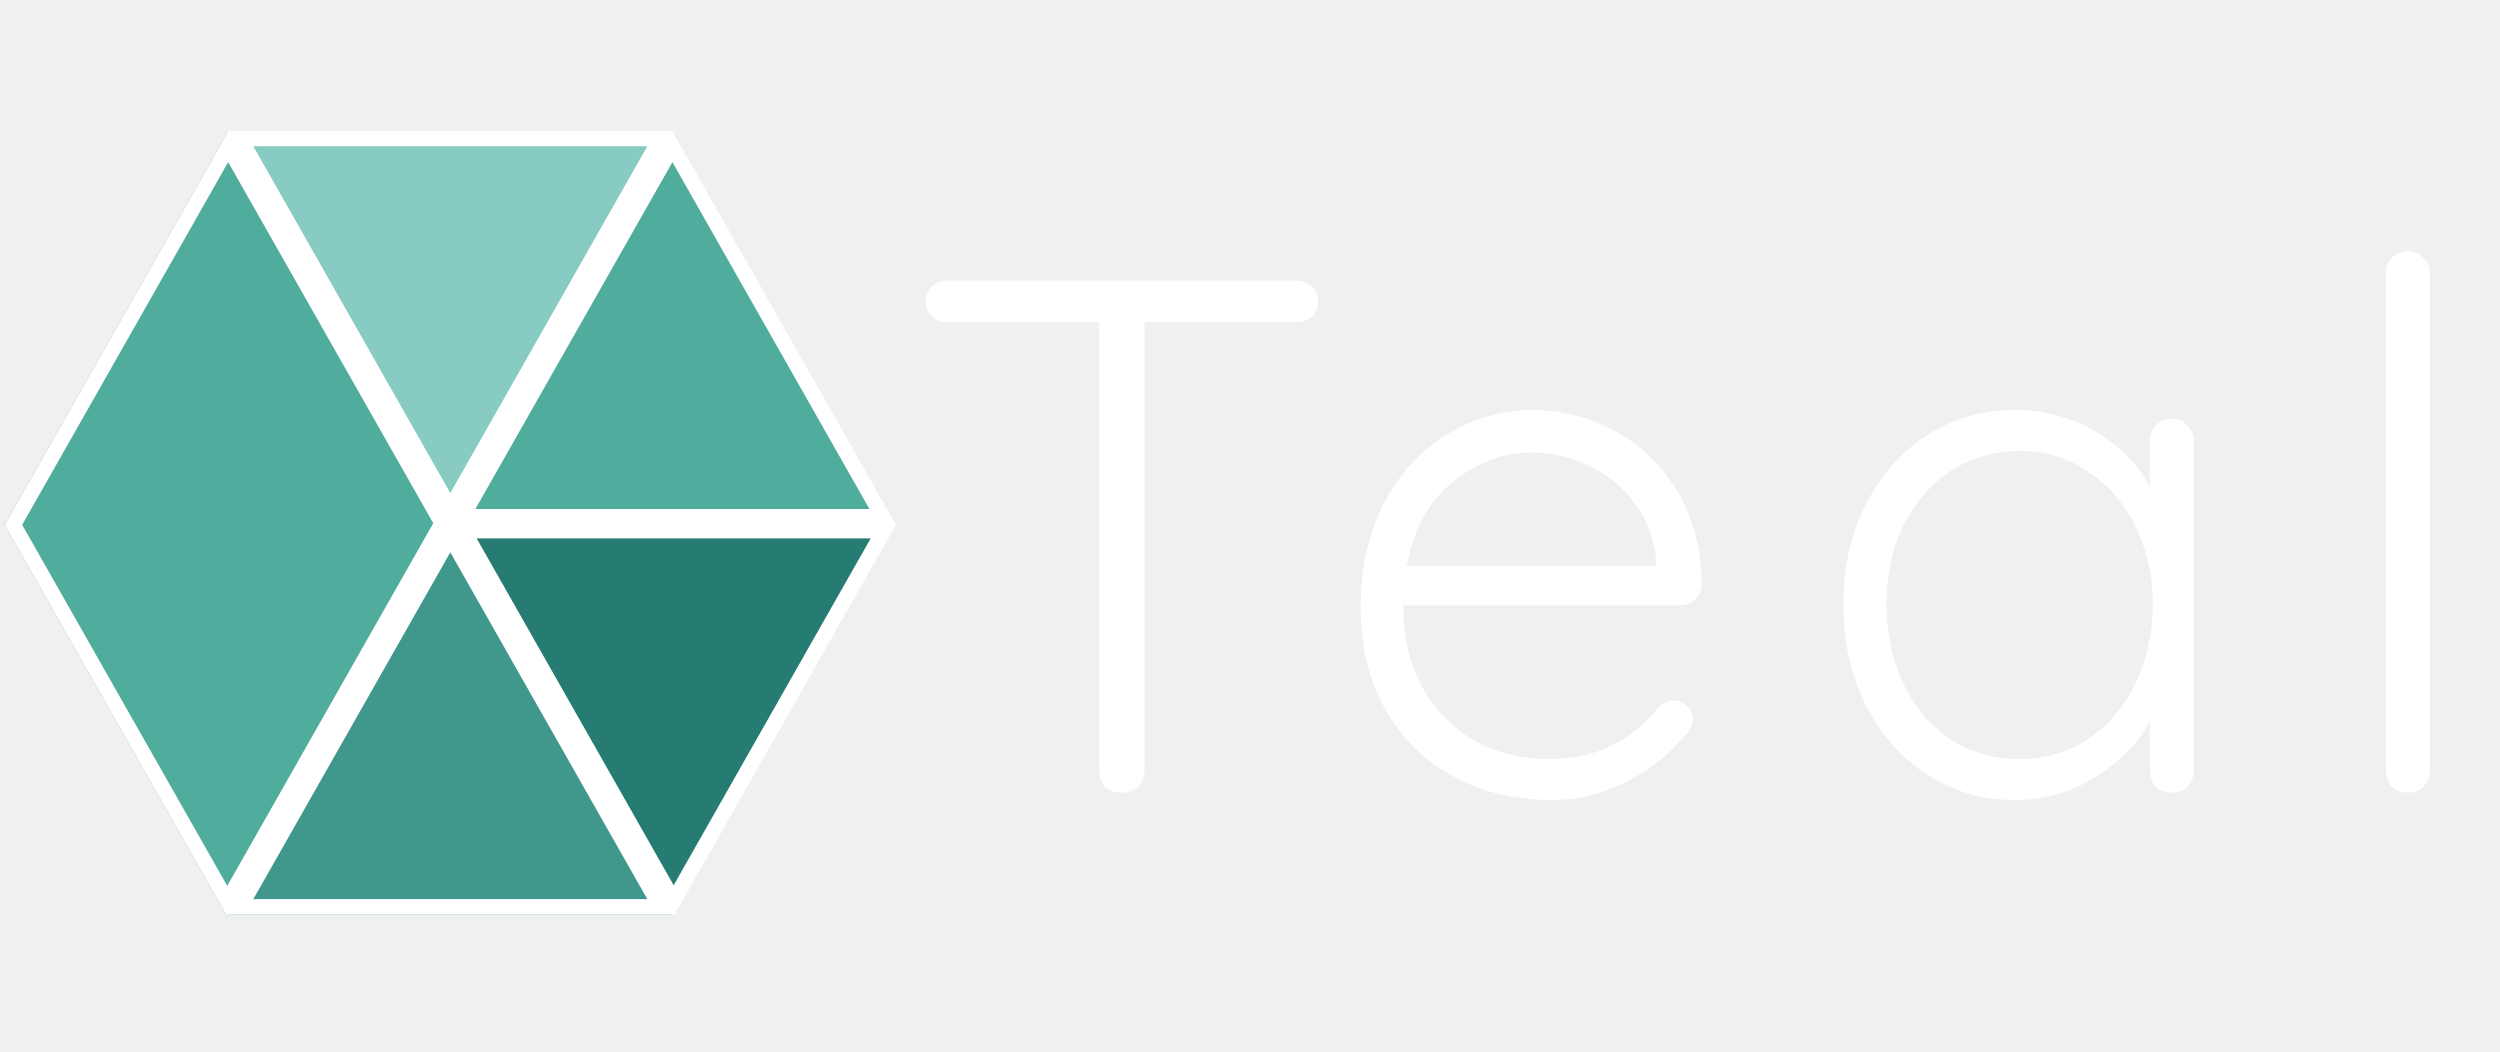
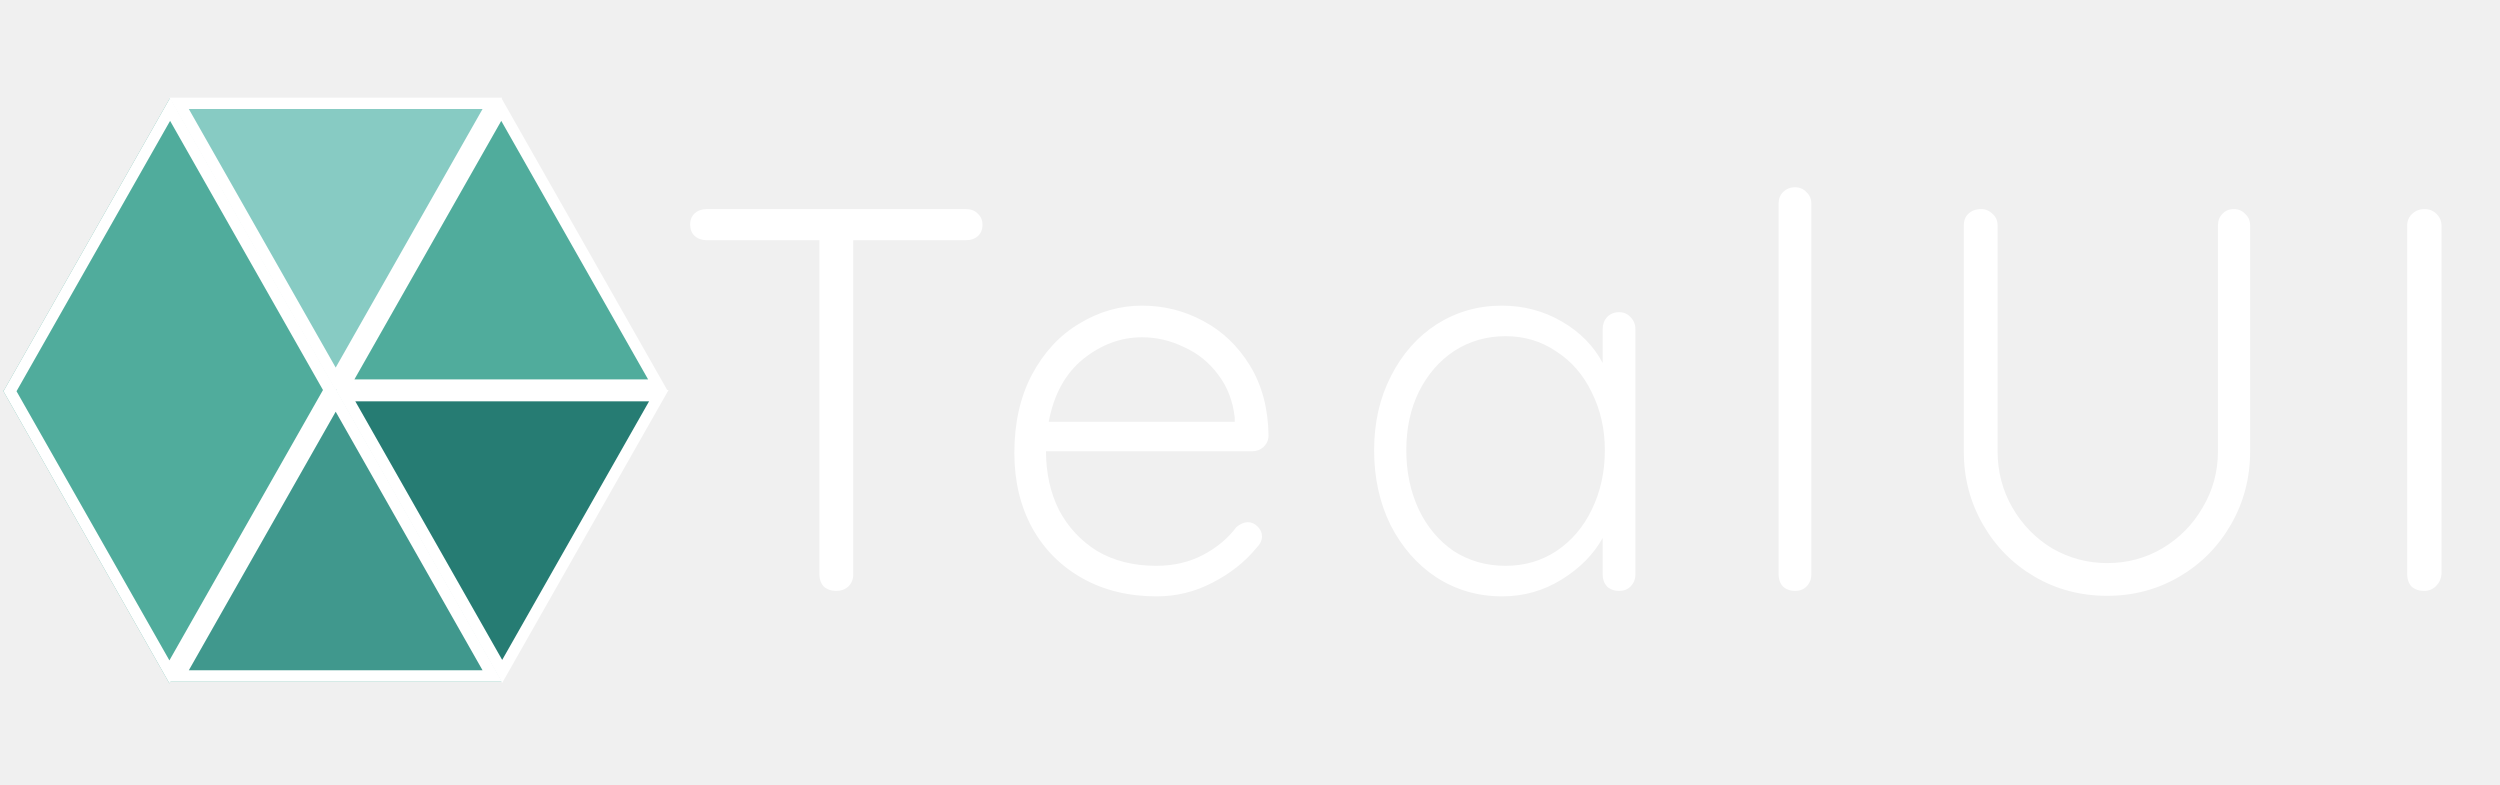
- <svg xmlns="http://www.w3.org/2000/svg" width="328" height="138" viewBox="0 0 328 138" fill="none">
+ <svg xmlns="http://www.w3.org/2000/svg" width="440" height="138" viewBox="0 0 440 138" fill="none">
  <path d="M60.654 67.779L88.221 19.247L115.788 67.779H60.654Z" fill="#50AC9C" stroke="white" stroke-width="2" />
  <path d="M59.081 68.412L88.366 119.969H29.796L59.081 68.412Z" fill="#50AC9C" />
  <mask id="path-3-inside-1" fill="white">
    <path fill-rule="evenodd" clip-rule="evenodd" d="M59.222 68.779L29.937 17.222L0.684 68.722H0.53L29.816 120.279L59.068 68.779H59.222Z" />
  </mask>
  <path fill-rule="evenodd" clip-rule="evenodd" d="M59.222 68.779L29.937 17.222L0.684 68.722H0.53L29.816 120.279L59.068 68.779H59.222Z" fill="#50AC9C" />
  <path d="M29.937 17.222L31.676 16.234L29.937 13.173L28.198 16.234L29.937 17.222ZM59.222 68.779V70.779H62.658L60.961 67.791L59.222 68.779ZM0.684 68.722V70.722H1.849L2.423 69.71L0.684 68.722ZM0.53 68.722V66.722H-2.906L-1.209 69.71L0.53 68.722ZM29.816 120.279L28.076 121.266L29.816 124.328L31.555 121.266L29.816 120.279ZM59.068 68.779V66.779H57.904L57.329 67.791L59.068 68.779ZM28.198 18.21L57.483 69.767L60.961 67.791L31.676 16.234L28.198 18.21ZM2.423 69.71L31.676 18.21L28.198 16.234L-1.055 67.734L2.423 69.71ZM0.53 70.722H0.684V66.722H0.53V70.722ZM31.555 119.291L2.269 67.734L-1.209 69.71L28.076 121.266L31.555 119.291ZM57.329 67.791L28.076 119.291L31.555 121.266L60.807 69.767L57.329 67.791ZM59.222 66.779H59.068V70.779H59.222V66.779Z" fill="white" mask="url(#path-3-inside-1)" />
  <path d="M115.952 69.637L88.385 118.17L60.818 69.637L115.952 69.637Z" fill="#267C73" stroke="white" stroke-width="2" />
  <path d="M86.648 18.186L59.081 66.718L31.514 18.186L86.648 18.186Z" fill="#87CBC3" stroke="white" stroke-width="2" />
  <path d="M86.648 118.969L59.081 70.437L31.514 118.969L86.648 118.969Z" fill="#40988D" stroke="white" stroke-width="2" />
-   <path d="M170.04 36.8C170.872 36.8 171.544 37.056 172.056 37.568C172.632 38.08 172.92 38.752 172.92 39.584C172.92 40.416 172.632 41.088 172.056 41.6C171.544 42.048 170.872 42.272 170.04 42.272H150.168V101.12C150.168 101.952 149.88 102.656 149.304 103.232C148.728 103.744 148.024 104 147.192 104C146.296 104 145.56 103.744 144.984 103.232C144.472 102.656 144.216 101.952 144.216 101.12V42.272H124.344C123.512 42.272 122.808 42.016 122.232 41.504C121.72 40.992 121.464 40.32 121.464 39.488C121.464 38.72 121.72 38.08 122.232 37.568C122.808 37.056 123.512 36.8 124.344 36.8H170.04ZM223.262 76.64C223.262 77.408 222.974 78.08 222.398 78.656C221.822 79.168 221.15 79.424 220.382 79.424H184.094C184.094 83.264 184.862 86.72 186.398 89.792C187.998 92.8 190.238 95.2 193.118 96.992C196.062 98.72 199.518 99.584 203.486 99.584C206.558 99.584 209.31 98.944 211.742 97.664C214.174 96.384 216.126 94.752 217.598 92.768C218.302 92.192 218.974 91.904 219.614 91.904C220.254 91.904 220.83 92.16 221.342 92.672C221.854 93.184 222.11 93.76 222.11 94.4C222.11 95.104 221.79 95.776 221.15 96.416C219.102 98.912 216.51 100.96 213.374 102.56C210.302 104.16 207.038 104.96 203.582 104.96C198.654 104.96 194.302 103.904 190.526 101.792C186.75 99.68 183.806 96.736 181.694 92.96C179.582 89.12 178.526 84.704 178.526 79.712C178.526 74.464 179.55 69.888 181.598 65.984C183.71 62.016 186.494 59.008 189.95 56.96C193.406 54.848 197.086 53.792 200.99 53.792C204.83 53.792 208.414 54.688 211.742 56.48C215.134 58.272 217.886 60.896 219.998 64.352C222.11 67.808 223.198 71.904 223.262 76.64ZM200.99 59.36C197.278 59.36 193.822 60.64 190.622 63.2C187.486 65.76 185.47 69.44 184.574 74.24H217.31V73.472C216.99 70.592 216.03 68.096 214.43 65.984C212.83 63.808 210.814 62.176 208.382 61.088C206.014 59.936 203.55 59.36 200.99 59.36ZM284.949 54.944C285.781 54.944 286.453 55.232 286.965 55.808C287.541 56.384 287.829 57.088 287.829 57.92V101.12C287.829 101.952 287.541 102.656 286.965 103.232C286.453 103.744 285.781 104 284.949 104C284.117 104 283.413 103.744 282.837 103.232C282.325 102.656 282.069 101.952 282.069 101.12V94.688C280.469 97.568 278.069 100 274.869 101.984C271.669 103.968 268.181 104.96 264.405 104.96C260.117 104.96 256.245 103.84 252.789 101.6C249.397 99.36 246.709 96.288 244.725 92.384C242.805 88.48 241.845 84.096 241.845 79.232C241.845 74.368 242.837 70.016 244.821 66.176C246.805 62.272 249.493 59.232 252.885 57.056C256.341 54.88 260.149 53.792 264.309 53.792C268.149 53.792 271.669 54.72 274.869 56.576C278.069 58.432 280.469 60.864 282.069 63.872V57.92C282.069 57.088 282.325 56.384 282.837 55.808C283.413 55.232 284.117 54.944 284.949 54.944ZM264.981 99.584C268.309 99.584 271.285 98.72 273.909 96.992C276.597 95.2 278.677 92.768 280.149 89.696C281.685 86.56 282.453 83.072 282.453 79.232C282.453 75.52 281.685 72.128 280.149 69.056C278.677 65.984 276.597 63.584 273.909 61.856C271.285 60.064 268.309 59.168 264.981 59.168C261.653 59.168 258.645 60.032 255.957 61.76C253.333 63.488 251.253 65.888 249.717 68.96C248.245 71.968 247.509 75.392 247.509 79.232C247.509 83.072 248.245 86.56 249.717 89.696C251.189 92.768 253.237 95.2 255.861 96.992C258.549 98.72 261.589 99.584 264.981 99.584ZM318.795 101.12C318.795 101.952 318.507 102.656 317.931 103.232C317.419 103.744 316.747 104 315.915 104C315.083 104 314.379 103.744 313.803 103.232C313.291 102.656 313.035 101.952 313.035 101.12V35.84C313.035 35.008 313.291 34.336 313.803 33.824C314.379 33.248 315.083 32.96 315.915 32.96C316.747 32.96 317.419 33.248 317.931 33.824C318.507 34.336 318.795 35.008 318.795 35.84V101.12Z" fill="white" />
+   <path d="M170.04 36.8C170.872 36.8 171.544 37.056 172.056 37.568C172.632 38.08 172.92 38.752 172.92 39.584C172.92 40.416 172.632 41.088 172.056 41.6C171.544 42.048 170.872 42.272 170.04 42.272H150.168V101.12C150.168 101.952 149.88 102.656 149.304 103.232C148.728 103.744 148.024 104 147.192 104C146.296 104 145.56 103.744 144.984 103.232C144.472 102.656 144.216 101.952 144.216 101.12V42.272H124.344C123.512 42.272 122.808 42.016 122.232 41.504C121.72 40.992 121.464 40.32 121.464 39.488C121.464 38.72 121.72 38.08 122.232 37.568C122.808 37.056 123.512 36.8 124.344 36.8H170.04ZM223.262 76.64C223.262 77.408 222.974 78.08 222.398 78.656C221.822 79.168 221.15 79.424 220.382 79.424H184.094C184.094 83.264 184.862 86.72 186.398 89.792C187.998 92.8 190.238 95.2 193.118 96.992C196.062 98.72 199.518 99.584 203.486 99.584C206.558 99.584 209.31 98.944 211.742 97.664C214.174 96.384 216.126 94.752 217.598 92.768C218.302 92.192 218.974 91.904 219.614 91.904C220.254 91.904 220.83 92.16 221.342 92.672C221.854 93.184 222.11 93.76 222.11 94.4C222.11 95.104 221.79 95.776 221.15 96.416C219.102 98.912 216.51 100.96 213.374 102.56C210.302 104.16 207.038 104.96 203.582 104.96C198.654 104.96 194.302 103.904 190.526 101.792C186.75 99.68 183.806 96.736 181.694 92.96C179.582 89.12 178.526 84.704 178.526 79.712C178.526 74.464 179.55 69.888 181.598 65.984C183.71 62.016 186.494 59.008 189.95 56.96C193.406 54.848 197.086 53.792 200.99 53.792C204.83 53.792 208.414 54.688 211.742 56.48C215.134 58.272 217.886 60.896 219.998 64.352C222.11 67.808 223.198 71.904 223.262 76.64ZM200.99 59.36C197.278 59.36 193.822 60.64 190.622 63.2C187.486 65.76 185.47 69.44 184.574 74.24H217.31V73.472C216.99 70.592 216.03 68.096 214.43 65.984C212.83 63.808 210.814 62.176 208.382 61.088C206.014 59.936 203.55 59.36 200.99 59.36ZM284.949 54.944C285.781 54.944 286.453 55.232 286.965 55.808C287.541 56.384 287.829 57.088 287.829 57.92V101.12C287.829 101.952 287.541 102.656 286.965 103.232C286.453 103.744 285.781 104 284.949 104C284.117 104 283.413 103.744 282.837 103.232C282.325 102.656 282.069 101.952 282.069 101.12V94.688C280.469 97.568 278.069 100 274.869 101.984C271.669 103.968 268.181 104.96 264.405 104.96C260.117 104.96 256.245 103.84 252.789 101.6C249.397 99.36 246.709 96.288 244.725 92.384C242.805 88.48 241.845 84.096 241.845 79.232C241.845 74.368 242.837 70.016 244.821 66.176C246.805 62.272 249.493 59.232 252.885 57.056C256.341 54.88 260.149 53.792 264.309 53.792C268.149 53.792 271.669 54.72 274.869 56.576C278.069 58.432 280.469 60.864 282.069 63.872V57.92C282.069 57.088 282.325 56.384 282.837 55.808C283.413 55.232 284.117 54.944 284.949 54.944ZM264.981 99.584C268.309 99.584 271.285 98.72 273.909 96.992C276.597 95.2 278.677 92.768 280.149 89.696C281.685 86.56 282.453 83.072 282.453 79.232C282.453 75.52 281.685 72.128 280.149 69.056C278.677 65.984 276.597 63.584 273.909 61.856C271.285 60.064 268.309 59.168 264.981 59.168C261.653 59.168 258.645 60.032 255.957 61.76C253.333 63.488 251.253 65.888 249.717 68.96C248.245 71.968 247.509 75.392 247.509 79.232C247.509 83.072 248.245 86.56 249.717 89.696C251.189 92.768 253.237 95.2 255.861 96.992C258.549 98.72 261.589 99.584 264.981 99.584ZM318.795 101.12C318.795 101.952 318.507 102.656 317.931 103.232C317.419 103.744 316.747 104 315.915 104C315.083 104 314.379 103.744 313.803 103.232C313.291 102.656 313.035 101.952 313.035 101.12V35.84C313.035 35.008 313.291 34.336 313.803 33.824C314.379 33.248 315.083 32.96 315.915 32.96C316.747 32.96 317.419 33.248 317.931 33.824C318.507 34.336 318.795 35.008 318.795 35.84V101.12ZM393.144 36.8C393.976 36.8 394.648 37.088 395.16 37.664C395.736 38.176 396.024 38.848 396.024 39.68V79.424C396.024 84.096 394.904 88.384 392.664 92.288C390.424 96.192 387.384 99.264 383.544 101.504C379.704 103.744 375.48 104.864 370.872 104.864C366.2 104.864 361.944 103.744 358.104 101.504C354.264 99.264 351.224 96.192 348.984 92.288C346.744 88.384 345.624 84.096 345.624 79.424V39.68C345.624 38.848 345.88 38.176 346.392 37.664C346.968 37.088 347.736 36.8 348.696 36.8C349.464 36.8 350.136 37.088 350.712 37.664C351.288 38.176 351.576 38.848 351.576 39.68V79.424C351.576 83.008 352.44 86.304 354.168 89.312C355.896 92.32 358.232 94.72 361.176 96.512C364.184 98.24 367.416 99.104 370.872 99.104C374.392 99.104 377.624 98.24 380.568 96.512C383.576 94.72 385.944 92.32 387.672 89.312C389.464 86.304 390.36 83.008 390.36 79.424V39.68C390.36 38.848 390.616 38.176 391.128 37.664C391.64 37.088 392.312 36.8 393.144 36.8ZM429.71 101.024C429.646 101.856 429.326 102.56 428.75 103.136C428.174 103.712 427.47 104 426.638 104C425.742 104 425.006 103.744 424.43 103.232C423.918 102.656 423.662 101.92 423.662 101.024V39.776C423.662 38.88 423.95 38.176 424.526 37.664C425.102 37.088 425.838 36.8 426.734 36.8C427.566 36.8 428.27 37.088 428.846 37.664C429.422 38.24 429.71 38.944 429.71 39.776V101.024Z" fill="white" />
</svg>
